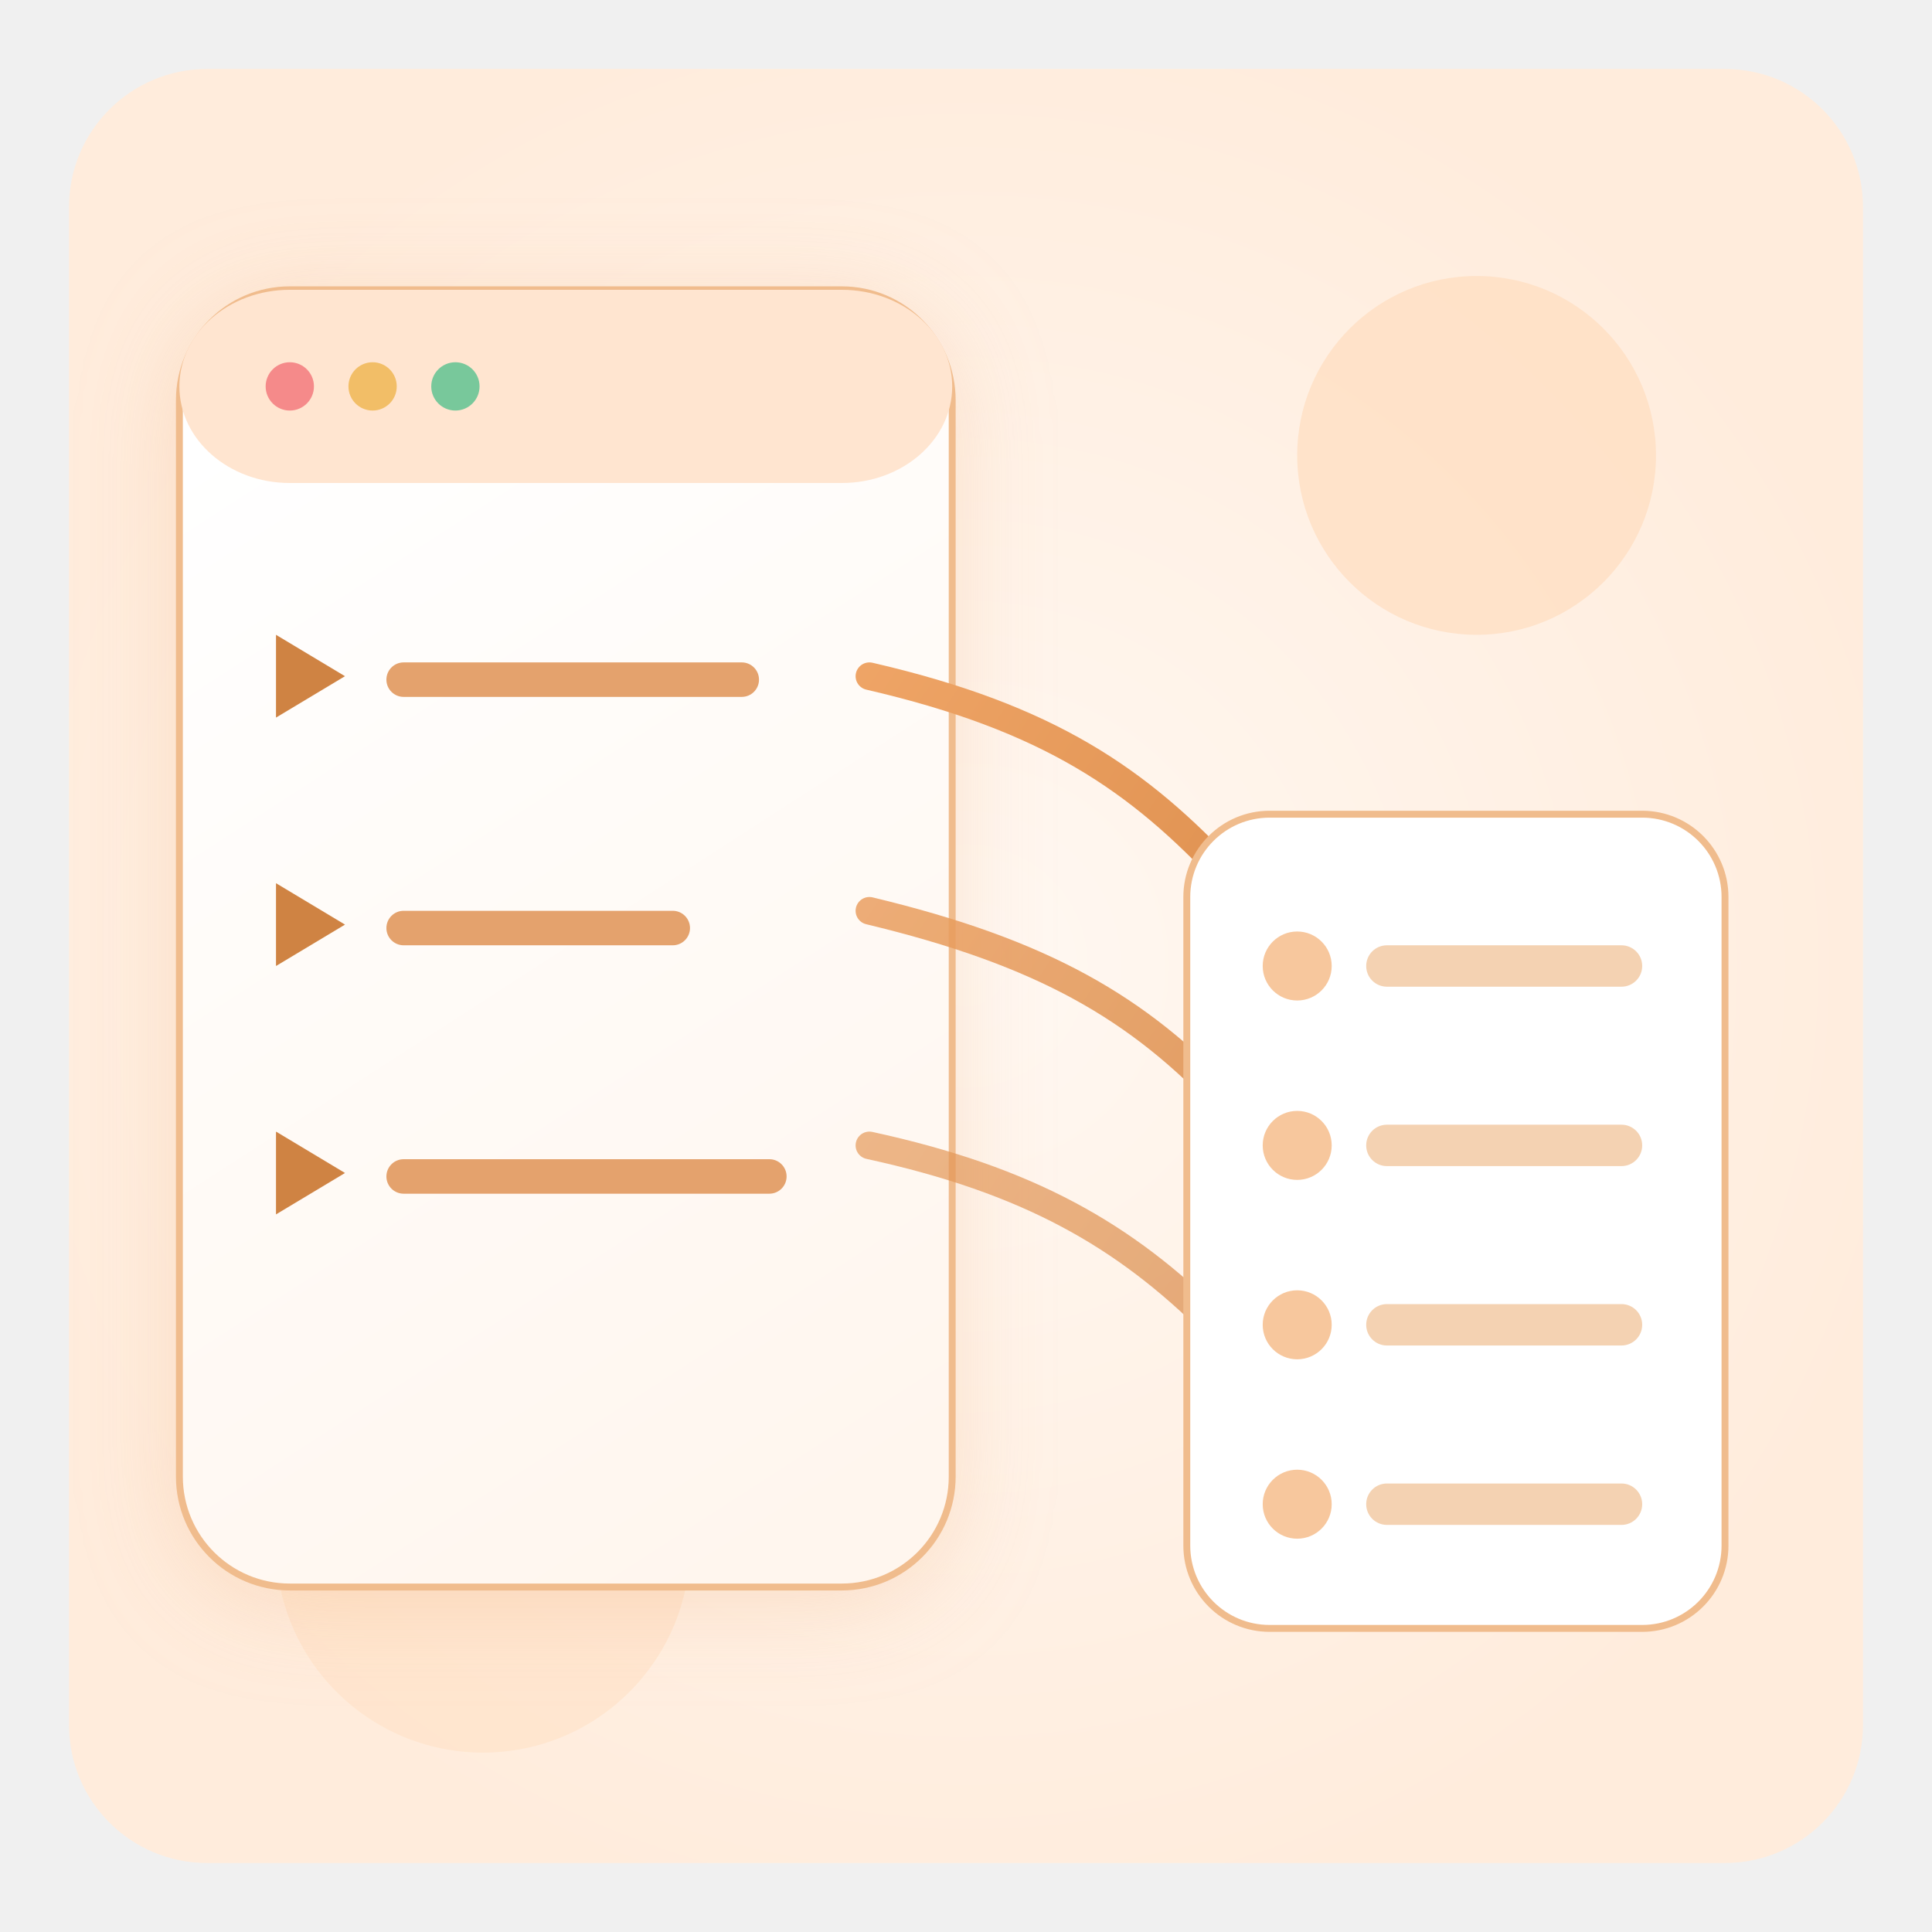
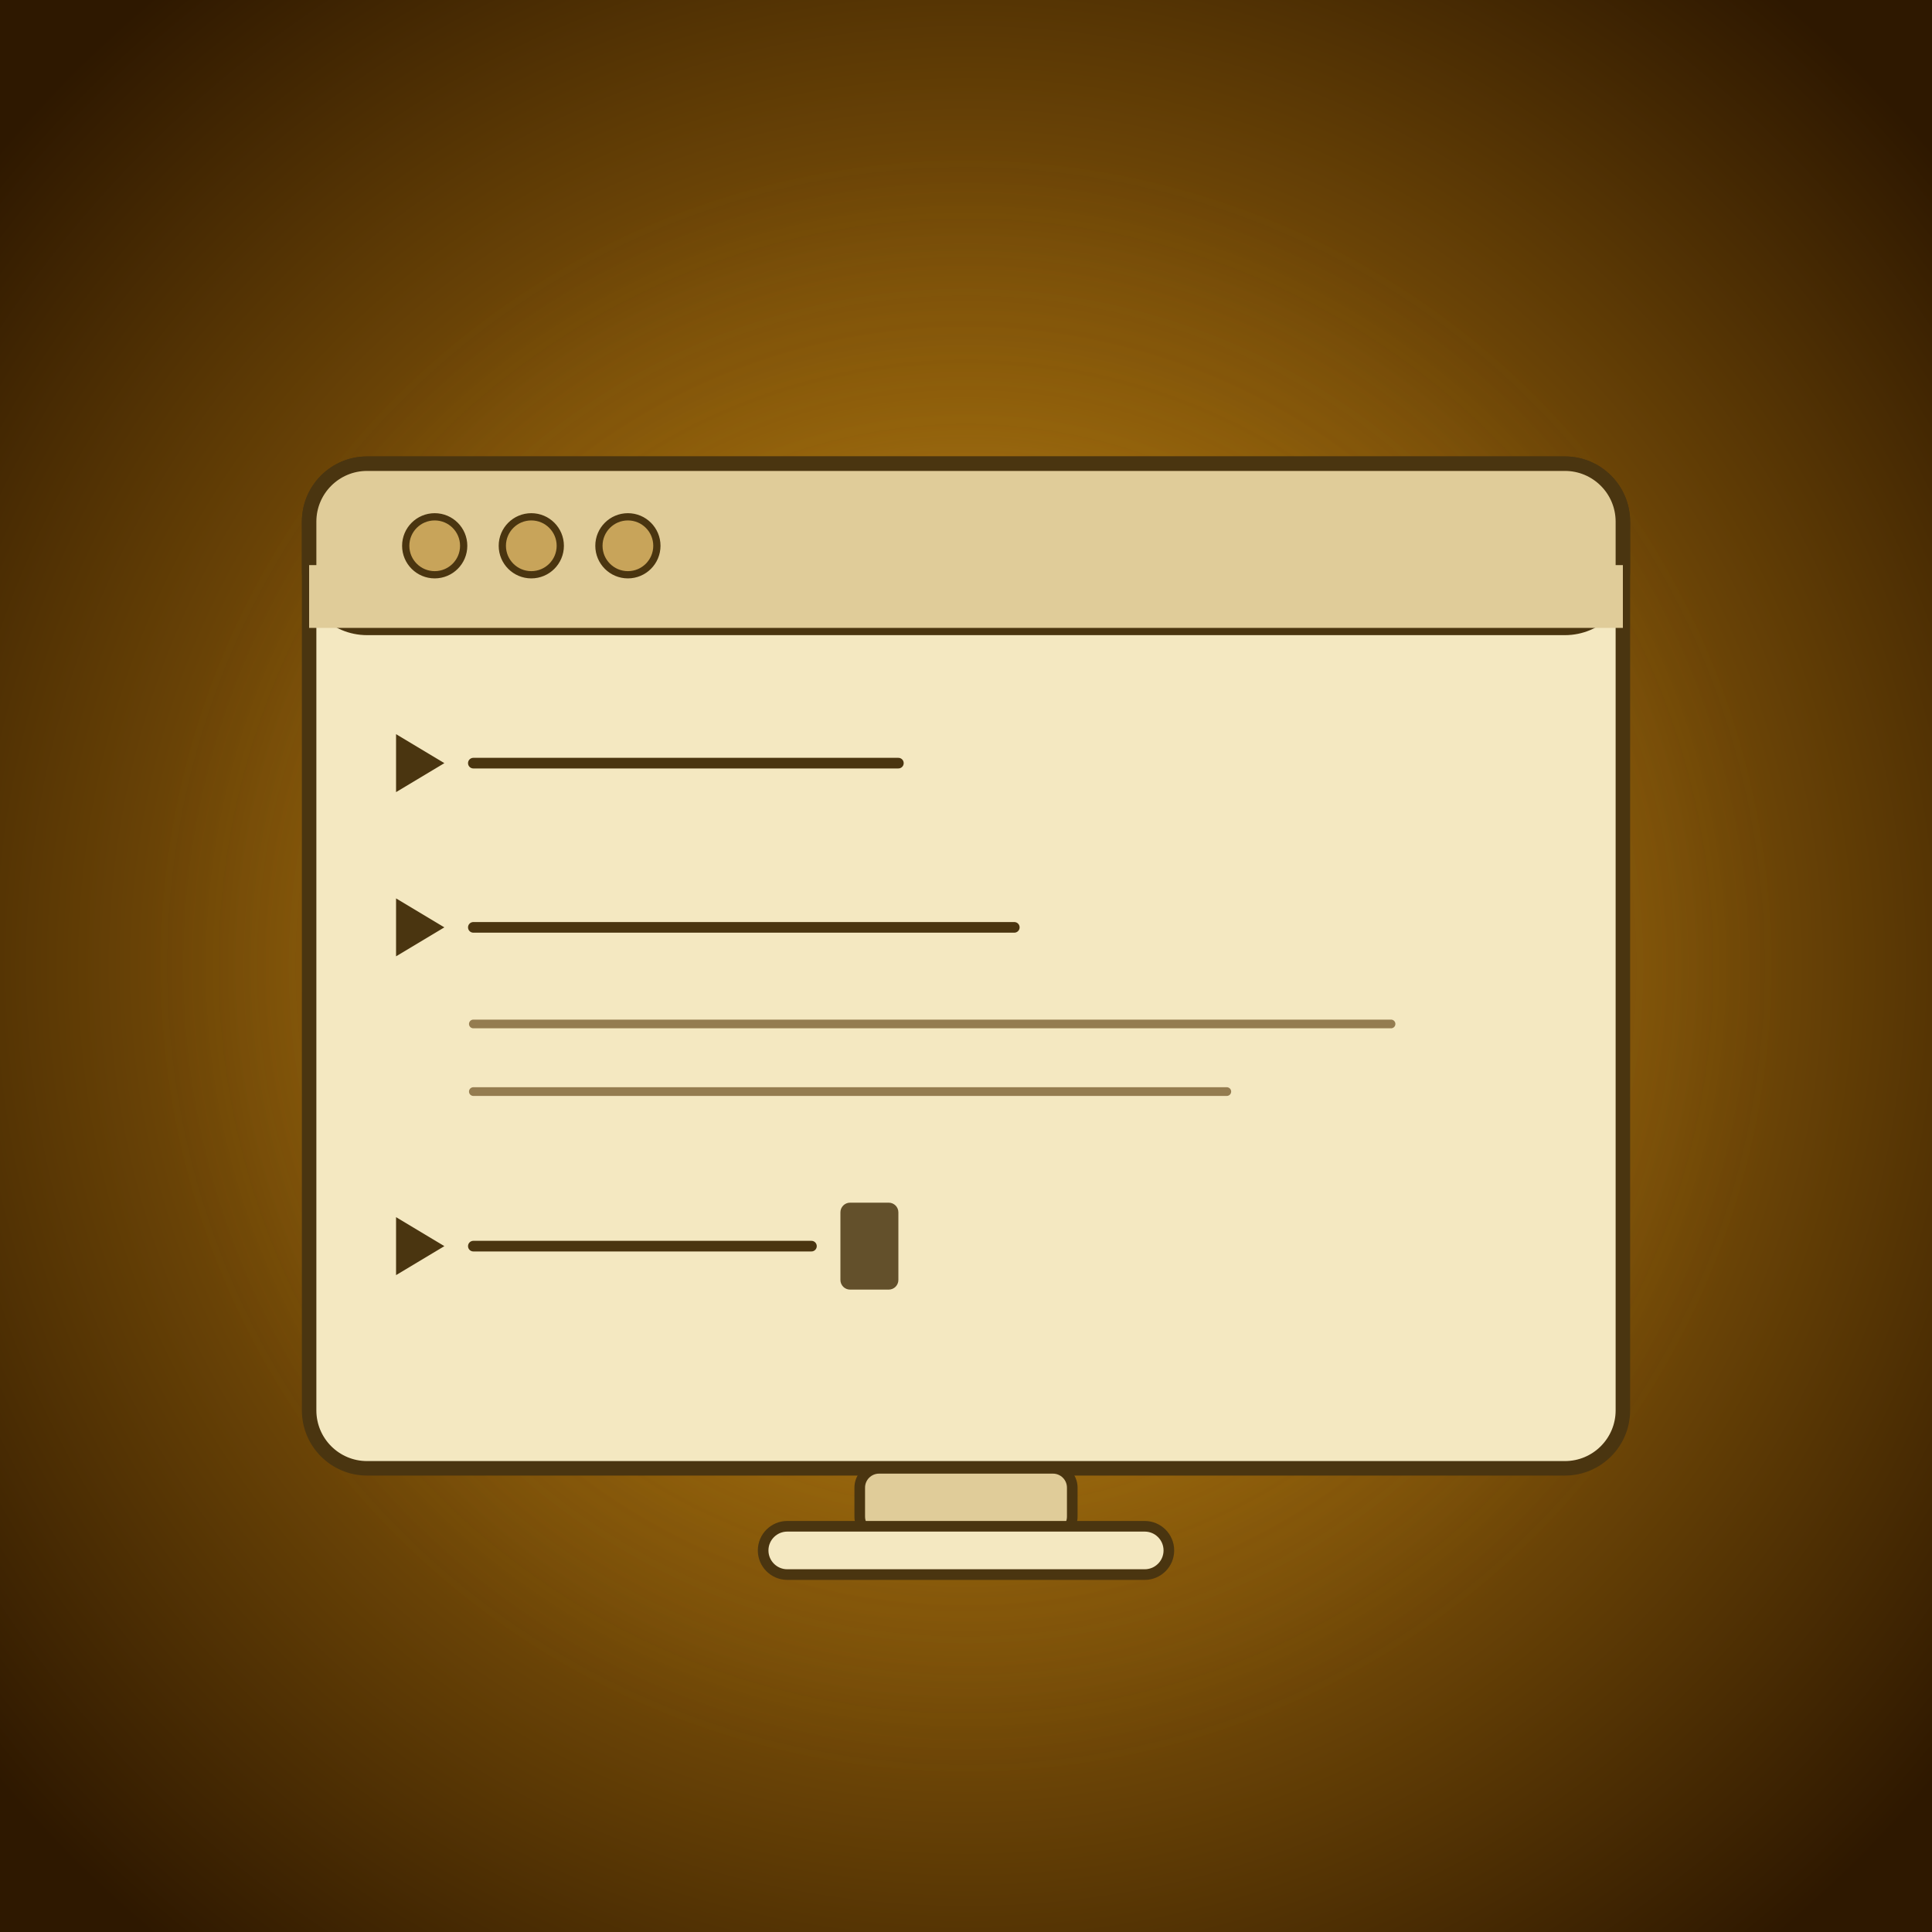
- <svg xmlns="http://www.w3.org/2000/svg" width="280" height="280" viewBox="0 0 280 280" fill="none">
+ <svg xmlns="http://www.w3.org/2000/svg" viewBox="0 0 400 400" role="img" aria-label="CLI: terminal window with command prompt">
  <defs>
-     <radialGradient id="cliBg" cx="0" cy="0" r="1" gradientUnits="userSpaceOnUse" gradientTransform="translate(140 140) rotate(90) scale(140)">
-       <stop offset="0" stop-color="#FFF8F2" />
-       <stop offset="1" stop-color="#FFECDC" />
+     <radialGradient id="bg_cli" cx="50%" cy="50%" r="65%">
+       <stop offset="0%" stop-color="#c8860a" />
+       <stop offset="55%" stop-color="#7a4f08" />
+       <stop offset="100%" stop-color="#2e1800" />
    </radialGradient>
-     <linearGradient id="cliTerm" x1="32" y1="62" x2="130" y2="214" gradientUnits="userSpaceOnUse">
-       <stop stop-color="#FFFFFF" />
-       <stop offset="1" stop-color="#FFF6EE" />
-     </linearGradient>
-     <linearGradient id="cliFlow" x1="116" y1="98" x2="250" y2="186" gradientUnits="userSpaceOnUse">
-       <stop stop-color="#F0A668" />
-       <stop offset="1" stop-color="#CC7A36" />
-     </linearGradient>
-     <filter id="cliShadow" x="0" y="0" width="280" height="280" filterUnits="userSpaceOnUse">
-       <feGaussianBlur stdDeviation="7" />
-     </filter>
+     <radialGradient id="glow_cli" cx="50%" cy="50%" r="42%">
+       <stop offset="0%" stop-color="#ffe8a0" stop-opacity="0.25" />
+       <stop offset="100%" stop-color="#c8860a" stop-opacity="0" />
+     </radialGradient>
  </defs>
-   <rect x="10" y="10" width="260" height="260" rx="20" fill="url(#cliBg)" />
-   <circle cx="214" cy="66" r="26" fill="#FFDDBF" opacity="0.7" />
-   <circle cx="70" cy="224" r="30" fill="#FFE2C7" opacity="0.65" />
-   <g filter="url(#cliShadow)" opacity="0.3">
-     <rect x="26" y="44" width="112" height="188" rx="16" fill="#EFAF7B" />
-   </g>
-   <rect x="26" y="42" width="112" height="188" rx="16" fill="url(#cliTerm)" stroke="#F0BC8D" />
-   <rect x="26" y="42" width="112" height="28" rx="16" fill="#FFE5D0" />
-   <circle cx="42" cy="56" r="3.5" fill="#F58A8A" />
-   <circle cx="54" cy="56" r="3.5" fill="#F2BE67" />
-   <circle cx="66" cy="56" r="3.5" fill="#78C89B" />
-   <g fill="#CF8343">
-     <path d="M40 92L50 98L40 104V92Z" />
-     <path d="M40 128L50 134L40 140V128Z" />
-     <path d="M40 164L50 170L40 176V164Z" />
-   </g>
-   <g fill="#E4A26D">
-     <rect x="56" y="96" width="54" height="5" rx="2.5" />
-     <rect x="56" y="132" width="44" height="5" rx="2.5" />
-     <rect x="56" y="168" width="58" height="5" rx="2.5" />
-   </g>
-   <path d="M126 98C152 104 165 113 178 127C192 142 208 150 236 156" stroke="url(#cliFlow)" stroke-width="4" stroke-linecap="round" />
-   <path d="M126 132C151 138 165 146 178 160C191 174 207 182 236 188" stroke="url(#cliFlow)" stroke-width="4" stroke-linecap="round" opacity="0.85" />
-   <path d="M126 166C149 171 163 179 176 192C190 206 206 214 234 220" stroke="url(#cliFlow)" stroke-width="4" stroke-linecap="round" opacity="0.7" />
-   <g>
-     <circle cx="190" cy="136" r="8" fill="#FFD9B8" stroke="#DD9458" />
-     <circle cx="210" cy="168" r="8" fill="#FFD9B8" stroke="#DD9458" />
-     <circle cx="228" cy="200" r="8" fill="#FFD9B8" stroke="#DD9458" />
-   </g>
-   <rect x="172" y="118" width="78" height="118" rx="12" fill="#FFFFFF" stroke="#F0BC8D" />
-   <circle cx="188" cy="140" r="5" fill="#F7C79D" />
-   <rect x="198" y="137" width="40" height="6" rx="3" fill="#F4D2B2" />
-   <circle cx="188" cy="166" r="5" fill="#F7C79D" />
-   <rect x="198" y="163" width="40" height="6" rx="3" fill="#F4D2B2" />
-   <circle cx="188" cy="192" r="5" fill="#F7C79D" />
-   <rect x="198" y="189" width="40" height="6" rx="3" fill="#F4D2B2" />
-   <circle cx="188" cy="218" r="5" fill="#F7C79D" />
-   <rect x="198" y="215" width="40" height="6" rx="3" fill="#F4D2B2" />
+   <rect width="400" height="400" fill="url(#bg_cli)" />
+   <rect width="400" height="400" fill="url(#glow_cli)" />
+   <rect x="64" y="96" width="272" height="208" rx="12" fill="#f4e8c1" stroke="#4a3510" stroke-width="3" />
+   <rect x="64" y="96" width="272" height="34" rx="12" fill="#e0cc99" stroke="#4a3510" stroke-width="3" />
+   <rect x="64" y="117" width="272" height="13" fill="#e0cc99" />
+   <circle cx="90" cy="113" r="6" fill="#c8a45a" stroke="#4a3510" stroke-width="1.5" />
+   <circle cx="110" cy="113" r="6" fill="#c8a45a" stroke="#4a3510" stroke-width="1.5" />
+   <circle cx="130" cy="113" r="6" fill="#c8a45a" stroke="#4a3510" stroke-width="1.5" />
+   <polygon points="82,152 92,158 82,164" fill="#4a3510" />
+   <line x1="98" y1="158" x2="186" y2="158" stroke="#4a3510" stroke-width="2.2" stroke-linecap="round" />
+   <polygon points="82,186 92,192 82,198" fill="#4a3510" />
+   <line x1="98" y1="192" x2="210" y2="192" stroke="#4a3510" stroke-width="2.2" stroke-linecap="round" />
+   <line x1="98" y1="212" x2="288" y2="212" stroke="#6b4e1f" stroke-width="1.8" stroke-linecap="round" opacity="0.7" />
+   <line x1="98" y1="226" x2="254" y2="226" stroke="#6b4e1f" stroke-width="1.8" stroke-linecap="round" opacity="0.7" />
+   <polygon points="82,252 92,258 82,264" fill="#4a3510" />
+   <line x1="98" y1="258" x2="168" y2="258" stroke="#4a3510" stroke-width="2.2" stroke-linecap="round" />
+   <rect x="174" y="249" width="12" height="18" rx="2" fill="#4a3510" opacity="0.85" />
+   <rect x="178" y="304" width="44" height="14" rx="4" fill="#e0cc99" stroke="#4a3510" stroke-width="2.2" />
+   <rect x="158" y="316" width="84" height="10" rx="5" fill="#f4e8c1" stroke="#4a3510" stroke-width="2.2" />
</svg>
